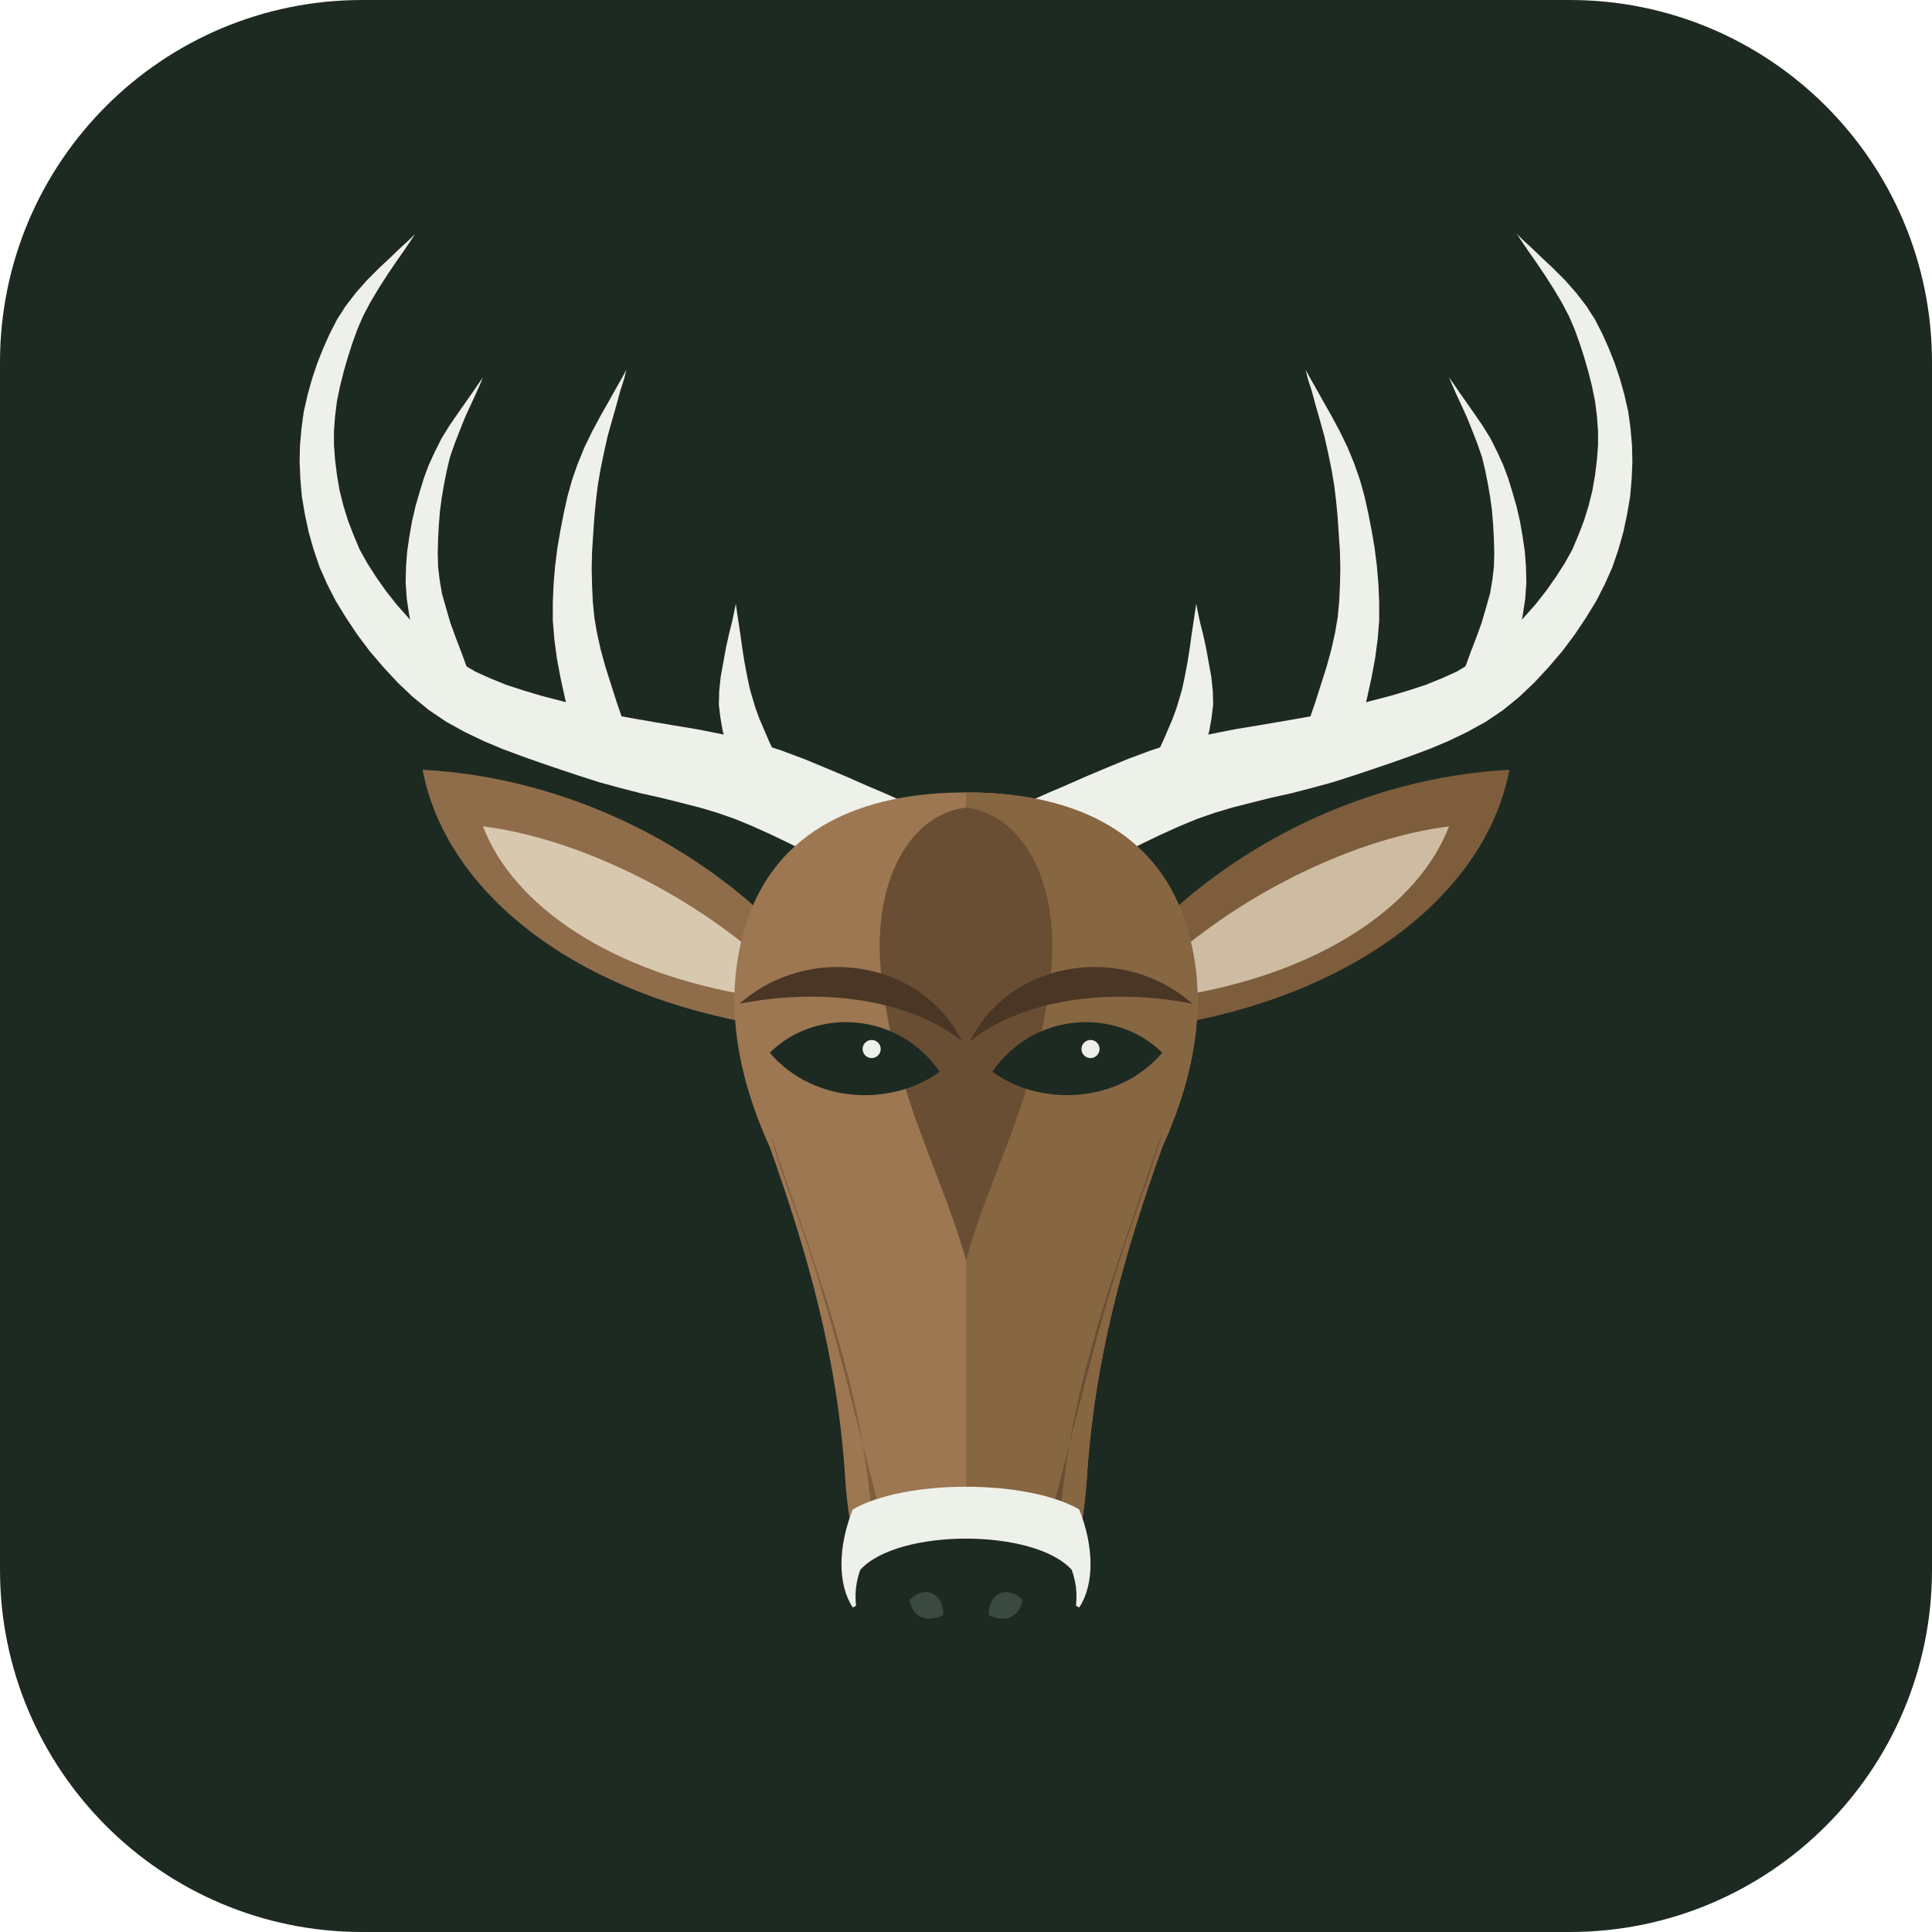
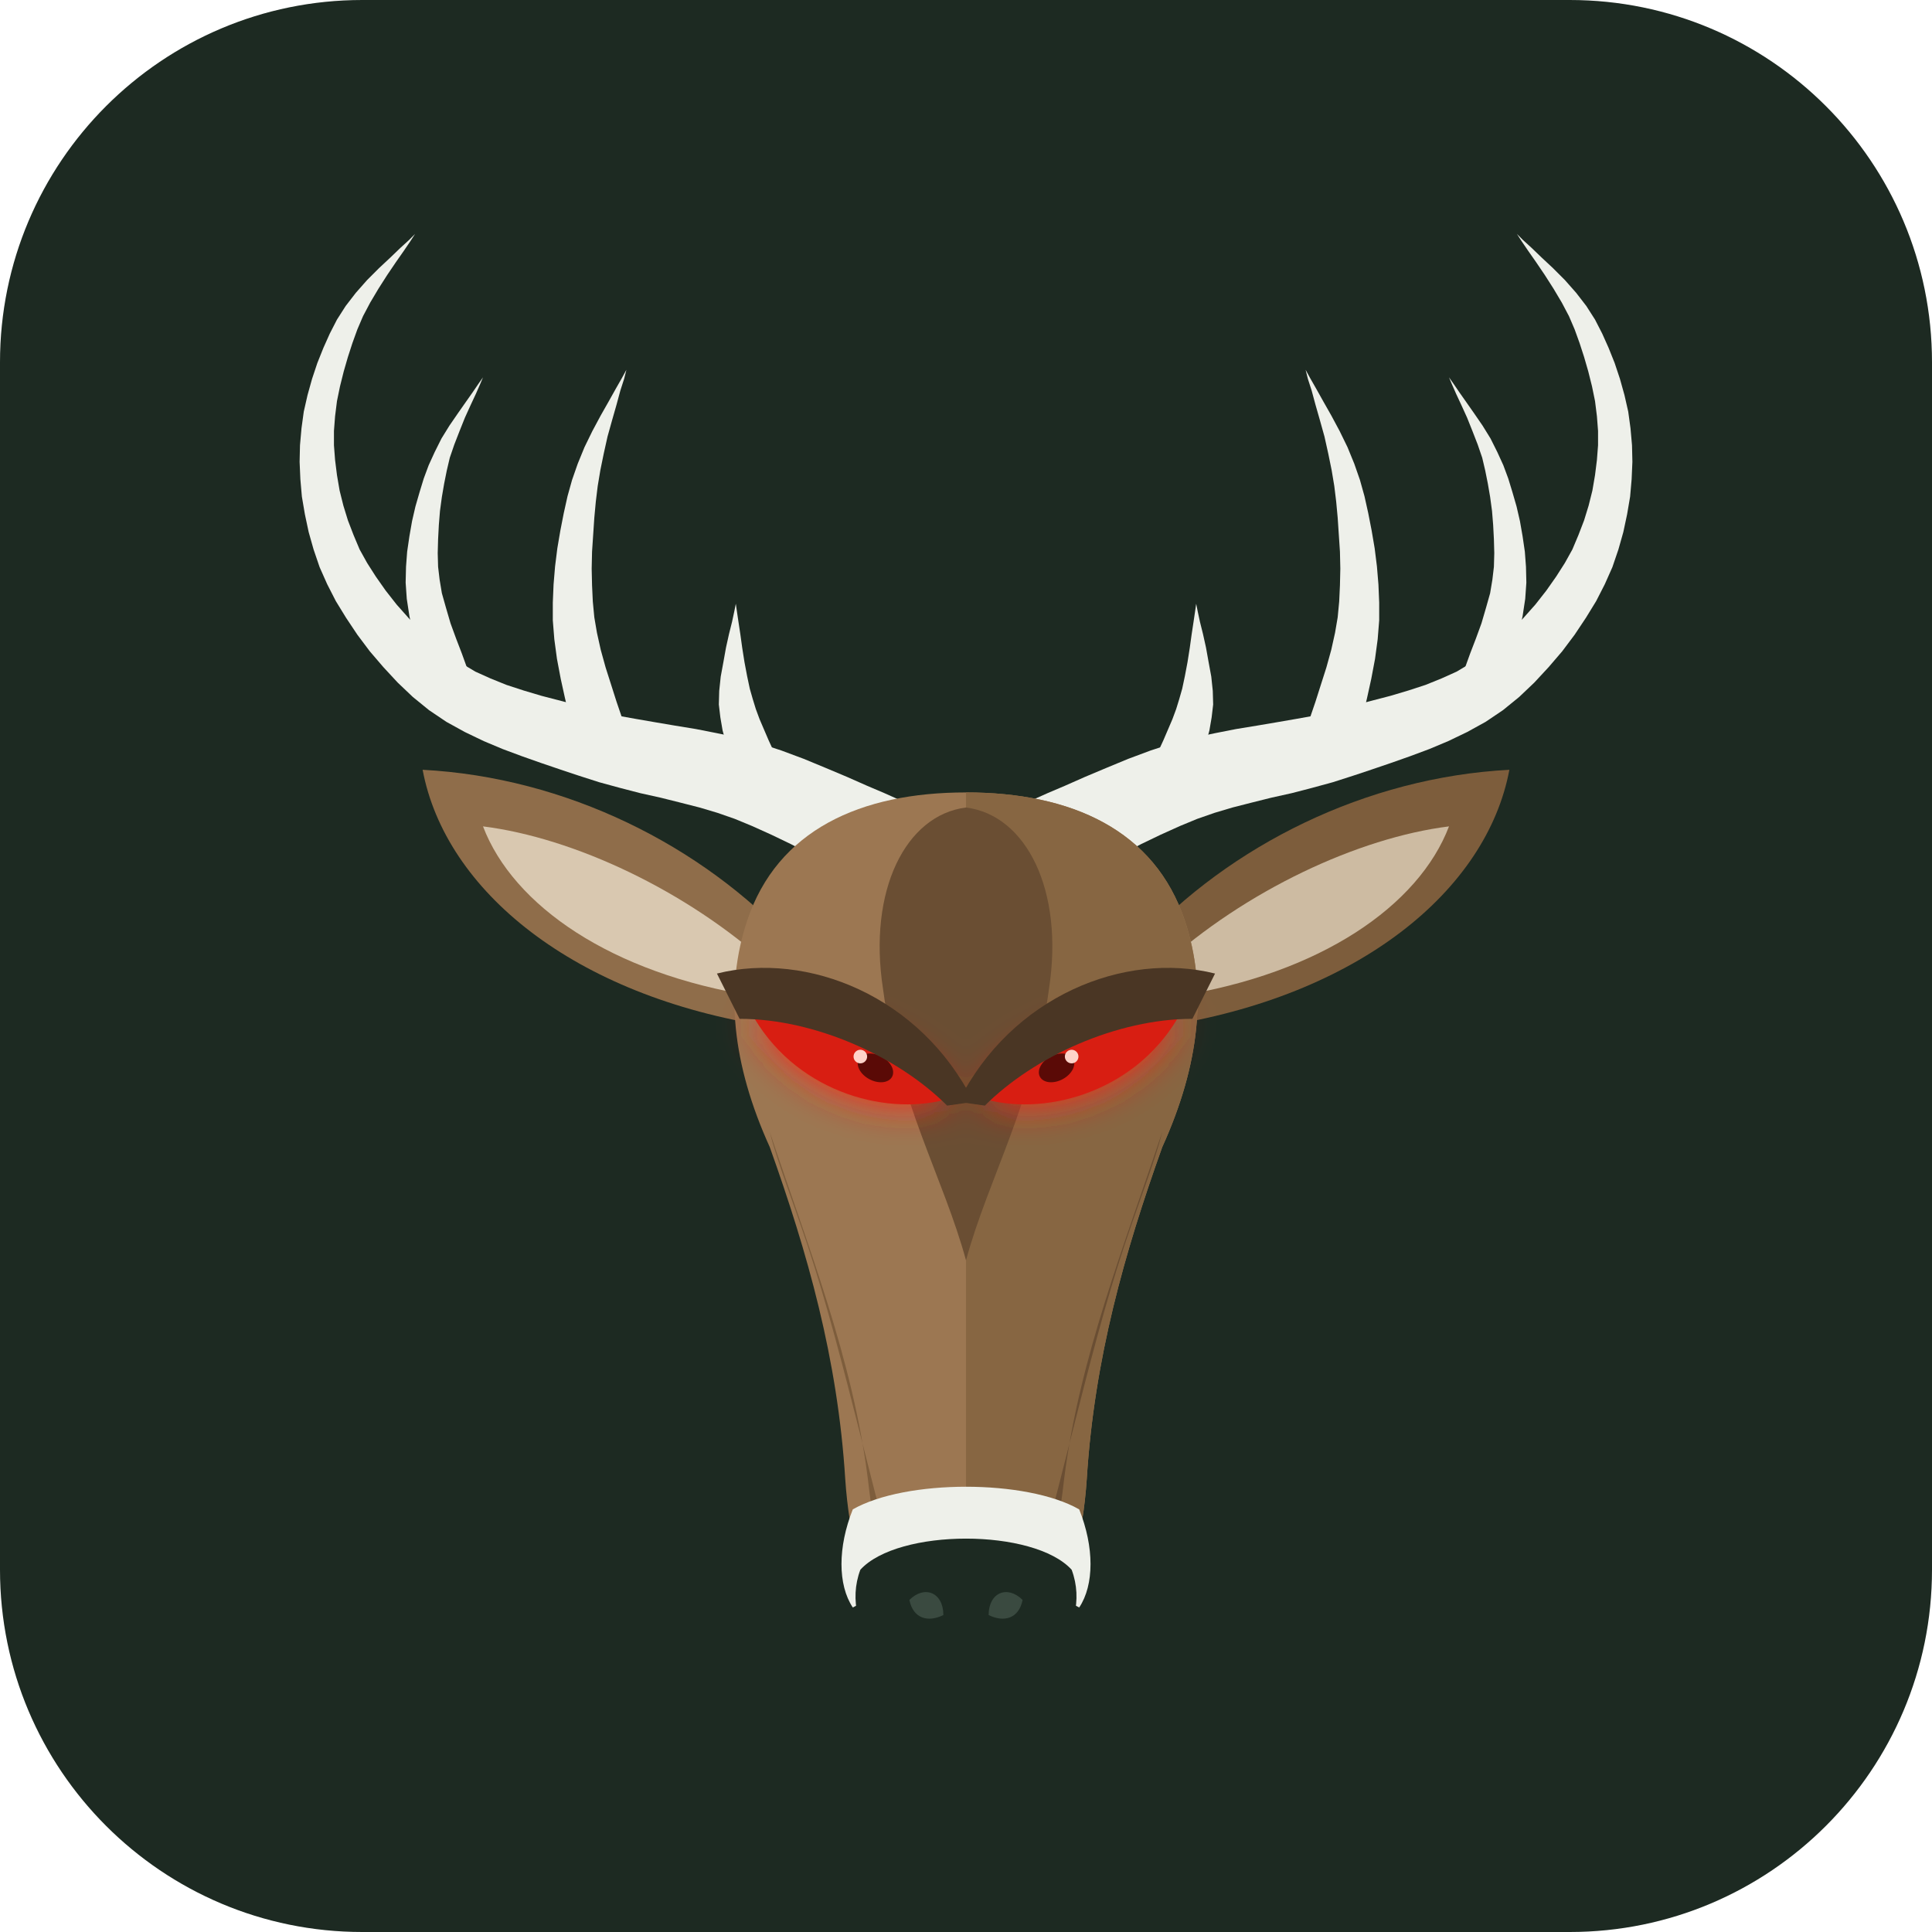
<svg xmlns="http://www.w3.org/2000/svg" viewBox="0 0 512 512">
+   <defs>
+     <filter id="glow" x="-50%" y="-50%" width="200%" height="200%">
+       <feGaussianBlur stdDeviation="5" />
+     </filter>
+   </defs>
  <rect width="512" height="512" rx="96" fill="#1d2a22" />
  <g fill="#eef0ea">
    <polygon points="241.1,213.1 238.2,211.9 234.4,210.2 229.7,208.2 224.5,205.9 218.8,203.5 213.0,201.1 207.1,198.9 201.3,197.0 195.7,195.5 190.0,194.3 184.4,193.2 178.9,192.3 173.6,191.4 168.4,190.5 163.4,189.6 158.5,188.4 153.5,187.0 148.5,185.7 143.5,184.4 138.8,183.0 134.2,181.5 130.0,179.8 126.0,178.0 122.3,175.8 118.7,173.3 115.1,170.4 111.6,167.2 108.3,163.8 105.1,160.2 102.2,156.5 99.6,152.8 97.3,149.2 95.3,145.6 93.7,141.8 92.2,137.9 91.0,134.0 90.0,130.0 89.3,125.9 88.8,121.9 88.5,118.0 88.5,114.2 88.8,110.3 89.3,106.3 90.1,102.4 91.1,98.4 92.2,94.6 93.4,90.9 94.7,87.3 96.2,83.8 98.1,80.2 100.3,76.5 102.6,72.9 104.9,69.5 107.0,66.5 108.7,64.0 110.0,62.0 110.0,62.0 108.4,63.6 106.1,65.7 103.4,68.3 100.4,71.1 97.3,74.2 94.3,77.6 91.6,81.1 89.3,84.7 87.4,88.4 85.7,92.2 84.1,96.2 82.7,100.4 81.5,104.7 80.5,109.1 79.9,113.5 79.5,118.0 79.4,122.4 79.6,127.0 80.0,131.6 80.8,136.3 81.8,141.0 83.1,145.6 84.7,150.3 86.7,154.8 89.0,159.3 91.7,163.7 94.7,168.2 98.0,172.6 101.6,176.8 105.4,180.9 109.4,184.7 113.7,188.2 118.3,191.3 123.2,194.0 128.2,196.4 133.2,198.5 138.3,200.4 143.4,202.2 148.4,203.9 153.5,205.6 158.8,207.3 164.3,208.8 169.7,210.2 175.1,211.4 180.3,212.7 185.4,214.0 190.1,215.4 194.7,217.0 199.3,218.9 204.4,221.2 209.6,223.7 214.8,226.4 219.7,229.0 224.1,231.3 228.0,233.4 230.9,234.9" />
    <polygon points="281.1,234.9 284.0,233.4 287.9,231.3 292.3,229.0 297.2,226.4 302.4,223.7 307.6,221.2 312.7,218.9 317.3,217.0 321.9,215.4 326.6,214.0 331.7,212.7 336.9,211.4 342.3,210.2 347.7,208.8 353.2,207.3 358.5,205.6 363.6,203.9 368.6,202.2 373.7,200.4 378.8,198.5 383.8,196.4 388.8,194.0 393.7,191.3 398.3,188.2 402.6,184.7 406.6,180.9 410.4,176.8 414.0,172.6 417.3,168.2 420.3,163.7 423.0,159.3 425.3,154.8 427.3,150.3 428.9,145.6 430.2,141.0 431.2,136.3 432.0,131.6 432.4,127.0 432.6,122.4 432.5,118.0 432.1,113.5 431.5,109.1 430.5,104.7 429.3,100.4 427.9,96.2 426.3,92.2 424.6,88.4 422.7,84.7 420.4,81.1 417.7,77.6 414.7,74.2 411.6,71.1 408.6,68.3 405.9,65.7 403.6,63.6 402.0,62.0 402.0,62.0 403.3,64.0 405.0,66.5 407.1,69.5 409.4,72.9 411.7,76.5 413.9,80.2 415.8,83.8 417.3,87.3 418.6,90.9 419.8,94.6 420.9,98.4 421.9,102.4 422.7,106.3 423.2,110.3 423.5,114.2 423.5,118.0 423.2,121.9 422.7,125.9 422.0,130.0 421.0,134.0 419.8,137.9 418.3,141.8 416.7,145.6 414.7,149.2 412.4,152.8 409.8,156.5 406.9,160.2 403.7,163.8 400.4,167.2 396.9,170.4 393.3,173.3 389.7,175.8 386.0,178.0 382.0,179.8 377.8,181.5 373.2,183.0 368.5,184.4 363.5,185.7 358.5,187.0 353.5,188.4 348.6,189.6 343.6,190.5 338.4,191.4 333.1,192.3 327.6,193.2 322.0,194.3 316.3,195.5 310.7,197.0 304.9,198.9 299.0,201.1 293.2,203.5 287.5,205.9 282.3,208.2 277.6,210.2 273.8,211.9 270.9,213.1" />
    <polygon points="207.6,204.9 206.9,203.3 206.0,201.2 204.9,198.8 203.7,196.2 202.5,193.4 201.3,190.6 200.3,187.9 199.5,185.3 198.7,182.5 198.0,179.2 197.3,175.5 196.7,171.7 196.2,168.1 195.7,164.8 195.3,162.1 195.0,160.0 195.0,160.0 194.6,162.0 194.0,164.8 193.2,168.0 192.4,171.6 191.7,175.5 191.0,179.3 190.6,183.1 190.5,186.7 190.9,190.1 191.5,193.6 192.4,196.9 193.3,200.1 194.3,203.0 195.2,205.5 195.9,207.6 196.4,209.1" />
    <polygon points="315.6,209.1 316.1,207.6 316.8,205.5 317.7,203.0 318.7,200.1 319.6,196.9 320.5,193.6 321.1,190.1 321.5,186.7 321.4,183.1 321.0,179.3 320.3,175.5 319.6,171.6 318.8,168.0 318.0,164.8 317.4,162.0 317.0,160.0 317.0,160.0 316.7,162.1 316.3,164.8 315.8,168.1 315.3,171.7 314.7,175.5 314.0,179.2 313.3,182.5 312.5,185.3 311.7,187.9 310.7,190.6 309.5,193.4 308.3,196.2 307.1,198.8 306.0,201.2 305.1,203.3 304.4,204.9" />
    <polygon points="166.8,196.2 165.9,193.5 164.8,190.1 163.4,186.0 162.0,181.6 160.5,176.9 159.2,172.2 158.2,167.7 157.5,163.6 157.1,159.4 156.9,155.1 156.8,150.7 156.9,146.2 157.2,141.7 157.5,137.2 157.9,132.9 158.4,128.8 159.1,124.6 160.0,120.2 161.0,115.7 162.2,111.4 163.4,107.2 164.4,103.5 165.4,100.4 166.0,98.0 166.0,98.0 164.8,100.2 163.2,103.0 161.3,106.4 159.2,110.1 157.0,114.2 154.9,118.5 153.1,122.9 151.6,127.2 150.4,131.5 149.4,136.0 148.5,140.6 147.7,145.3 147.1,150.1 146.7,154.9 146.5,159.7 146.5,164.4 146.9,169.4 147.6,174.6 148.6,179.9 149.7,184.9 150.8,189.6 151.8,193.8 152.7,197.2 153.2,199.8" />
    <polygon points="358.8,199.8 359.3,197.2 360.2,193.8 361.2,189.6 362.3,184.9 363.4,179.9 364.4,174.6 365.1,169.4 365.5,164.4 365.5,159.7 365.3,154.9 364.9,150.1 364.3,145.3 363.5,140.6 362.6,136.0 361.6,131.5 360.4,127.2 358.9,122.9 357.1,118.5 355.0,114.2 352.8,110.1 350.7,106.4 348.8,103.0 347.2,100.2 346.0,98.0 346.0,98.0 346.6,100.4 347.6,103.5 348.6,107.2 349.8,111.4 351.0,115.7 352.0,120.2 352.9,124.6 353.6,128.8 354.1,132.9 354.5,137.2 354.8,141.7 355.1,146.2 355.2,150.7 355.1,155.1 354.9,159.4 354.5,163.6 353.8,167.7 352.8,172.2 351.5,176.9 350.0,181.6 348.6,186.0 347.2,190.1 346.1,193.5 345.2,196.2" />
    <polygon points="125.7,182.3 124.9,179.9 123.7,176.8 122.4,173.2 120.9,169.3 119.4,165.2 118.2,161.1 117.1,157.2 116.5,153.6 116.1,150.2 116.0,146.6 116.1,142.9 116.3,139.1 116.6,135.4 117.1,131.7 117.7,128.2 118.4,124.7 119.2,121.3 120.4,117.8 121.8,114.2 123.2,110.7 124.7,107.4 126.1,104.4 127.2,101.9 128.0,100.0 128.0,100.0 126.8,101.7 125.3,103.9 123.4,106.6 121.3,109.6 119.1,112.8 117.0,116.2 115.2,119.8 113.6,123.3 112.3,126.8 111.2,130.4 110.1,134.2 109.2,138.1 108.5,142.1 107.9,146.2 107.6,150.2 107.5,154.4 107.8,158.7 108.5,163.3 109.5,167.9 110.6,172.5 111.8,176.7 112.8,180.4 113.7,183.5 114.3,185.7" />
    <polygon points="397.7,185.7 398.3,183.5 399.2,180.4 400.2,176.7 401.4,172.5 402.5,167.9 403.5,163.3 404.2,158.7 404.5,154.4 404.4,150.2 404.1,146.2 403.5,142.1 402.8,138.1 401.9,134.2 400.8,130.4 399.7,126.8 398.4,123.3 396.8,119.8 395.0,116.2 392.9,112.8 390.7,109.6 388.6,106.6 386.7,103.9 385.2,101.7 384.0,100.0 384.0,100.0 384.8,101.9 385.9,104.4 387.3,107.4 388.8,110.7 390.2,114.2 391.6,117.8 392.8,121.3 393.6,124.7 394.3,128.2 394.9,131.7 395.4,135.4 395.7,139.1 395.9,142.9 396.0,146.6 395.9,150.2 395.5,153.6 394.9,157.2 393.8,161.1 392.6,165.2 391.1,169.3 389.6,173.2 388.3,176.8 387.1,179.9 386.3,182.3" />
  </g>
  <path fill="#8f6d4a" d="M210 250 C186 224 150 206 112 204 C118 236 152 264 204 272 Z" />
  <path fill="#7d5d3c" d="M 302 250 C 326 224 362 206 400 204 C 394 236 360 264 308 272 Z" />
  <path fill="#d9c8b0" d="M204 256 C182 236 152 222 128 219 C136 240 162 258 200 264 Z" />
  <path fill="#cdbba2" d="M 308 256 C 330 236 360 222 384 219 C 376 240 350 258 312 264 Z" />
  <path fill="#9c7752" d="M256 210 C228 210 206 220 198 244 C192 262 194 282 204 304 C214 332 222 360 224 392 C226 422 238 444 256 446 C274 444 286 422 288 392 C290 360 298 332 308 304 C318 282 320 262 314 244 C306 220 284 210 256 210 Z" />
  <path fill="#876642" d="M256 210 C284 210 306 220 314 244 C320 262 318 282 308 304 C298 332 290 360 288 392 C286 422 274 444 256 446 Z" />
  <path fill="#6a4e33" d="M256 214 C240 216 230 236 234 262 C238 292 250 312 256 334 C262 312 274 292 278 262 C282 236 272 216 256 214 Z" />
  <path fill="#7d5d3c" d="M204 300 C214 330 226 360 230 392 C232 410 236 424 242 432 C232 400 224 360 214 330 C210 318 206 308 204 300 Z" />
  <path fill="#6a4e33" d="M 308 300 C 298 330 286 360 282 392 C 280 410 276 424 270 432 C 280 400 288 360 298 330 C 302 318 306 308 308 300 Z" />
-   <path fill="#4a3624" d="M196 266 C214 250 244 254 255 276 C240 264 216 262 196 266 Z" />
-   <path fill="#4a3624" d="M 316 266 C 298 250 268 254 257 276 C 272 264 296 262 316 266 Z" />
-   <path fill="#1d2a22" d="M204 279 C216 267 238 268 249 284 C237 293 216 293 204 279 Z" />
-   <path fill="#1d2a22" d="M 308 279 C 296 267 274 268 263 284 C 275 293 296 293 308 279 Z" />
-   <circle cx="231" cy="278" r="2.4" fill="#eef0ea" />
-   <circle cx="289" cy="278" r="2.4" fill="#eef0ea" />
+   <g filter="url(#glow)">
+     <path fill="#ff2a1a" d="M200 270 C216 268 240 276 252 291 C236 296 212 290 200 270 Z" />
+     <path fill="#ff2a1a" d="M 312 270 C 296 268 272 276 260 291 C 276 296 300 290 312 270 Z" />
+   </g>
+   <path fill="#d81e12" d="M200 270 C216 268 240 276 252 291 C236 296 212 290 200 270 Z" />
+   <path fill="#d81e12" d="M 312 270 C 296 268 272 276 260 291 C 276 296 300 290 312 270 Z" />
+   <ellipse cx="232" cy="283" rx="5" ry="3.4" fill="#5a0a06" transform="rotate(28 232 283)" />
+   <ellipse cx="280" cy="283" rx="5" ry="3.4" fill="#5a0a06" transform="rotate(-28 280 283)" />
+   <path fill="#4a3624" d="M190 258 C214 252 244 264 258 292 L251 293 C238 280 216 270 196 270 Z" />
+   <path fill="#4a3624" d="M 322 258 C 298 252 268 264 254 292 L 261 293 C 274 280 296 270 316 270 Z" />
+   <circle cx="228" cy="280" r="1.8" fill="#ffd3c9" />
+   <circle cx="284" cy="280" r="1.8" fill="#ffd3c9" />
  <path fill="#eef0ea" d="M226 400 C240 392 272 392 286 400 C290 410 290 420 286 426 C272 418 240 418 226 426 C222 420 222 410 226 400 Z" />
  <path fill="#1d2a22" d="M228 416 C238 405 274 405 284 416 C290 432 274 450 256 450 C238 450 222 432 228 416 Z" />
  <path fill="#3a4a40" d="M241 424 C245 420 250 422 250 428 C246 430 242 429 241 424 Z" />
  <path fill="#3a4a40" d="M 271 424 C 267 420 262 422 262 428 C 266 430 270 429 271 424 Z" />
</svg>
